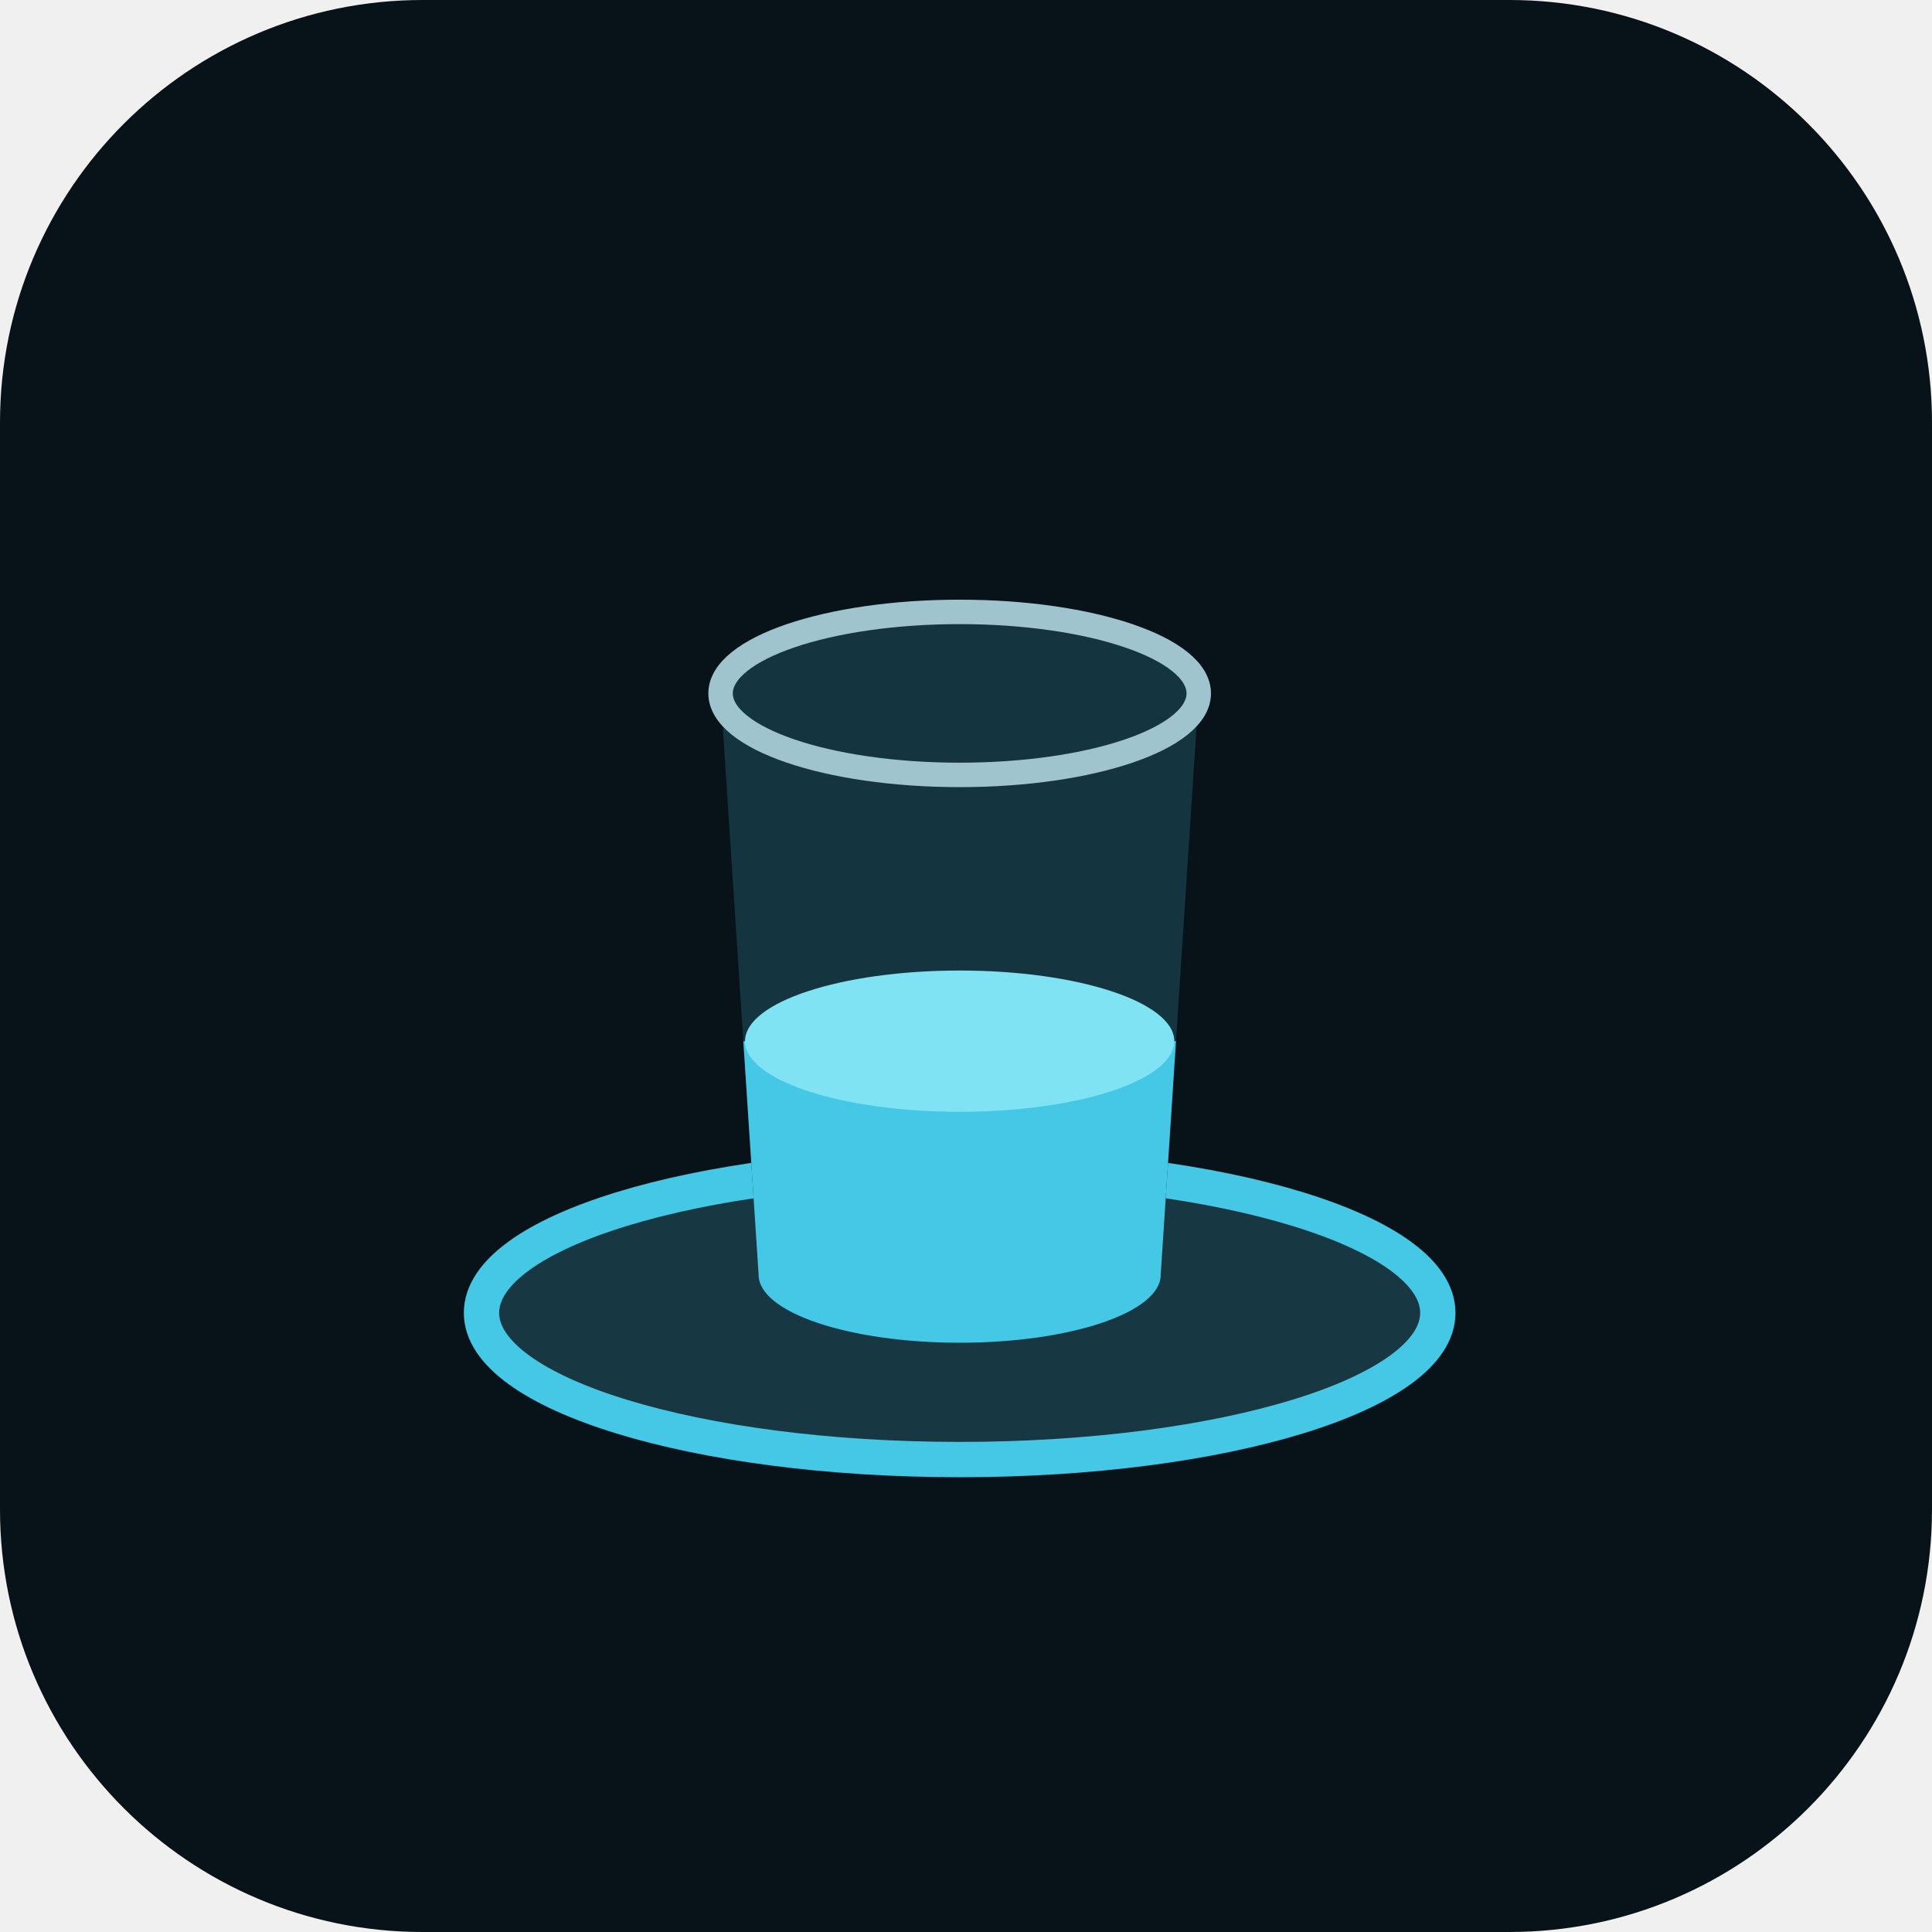
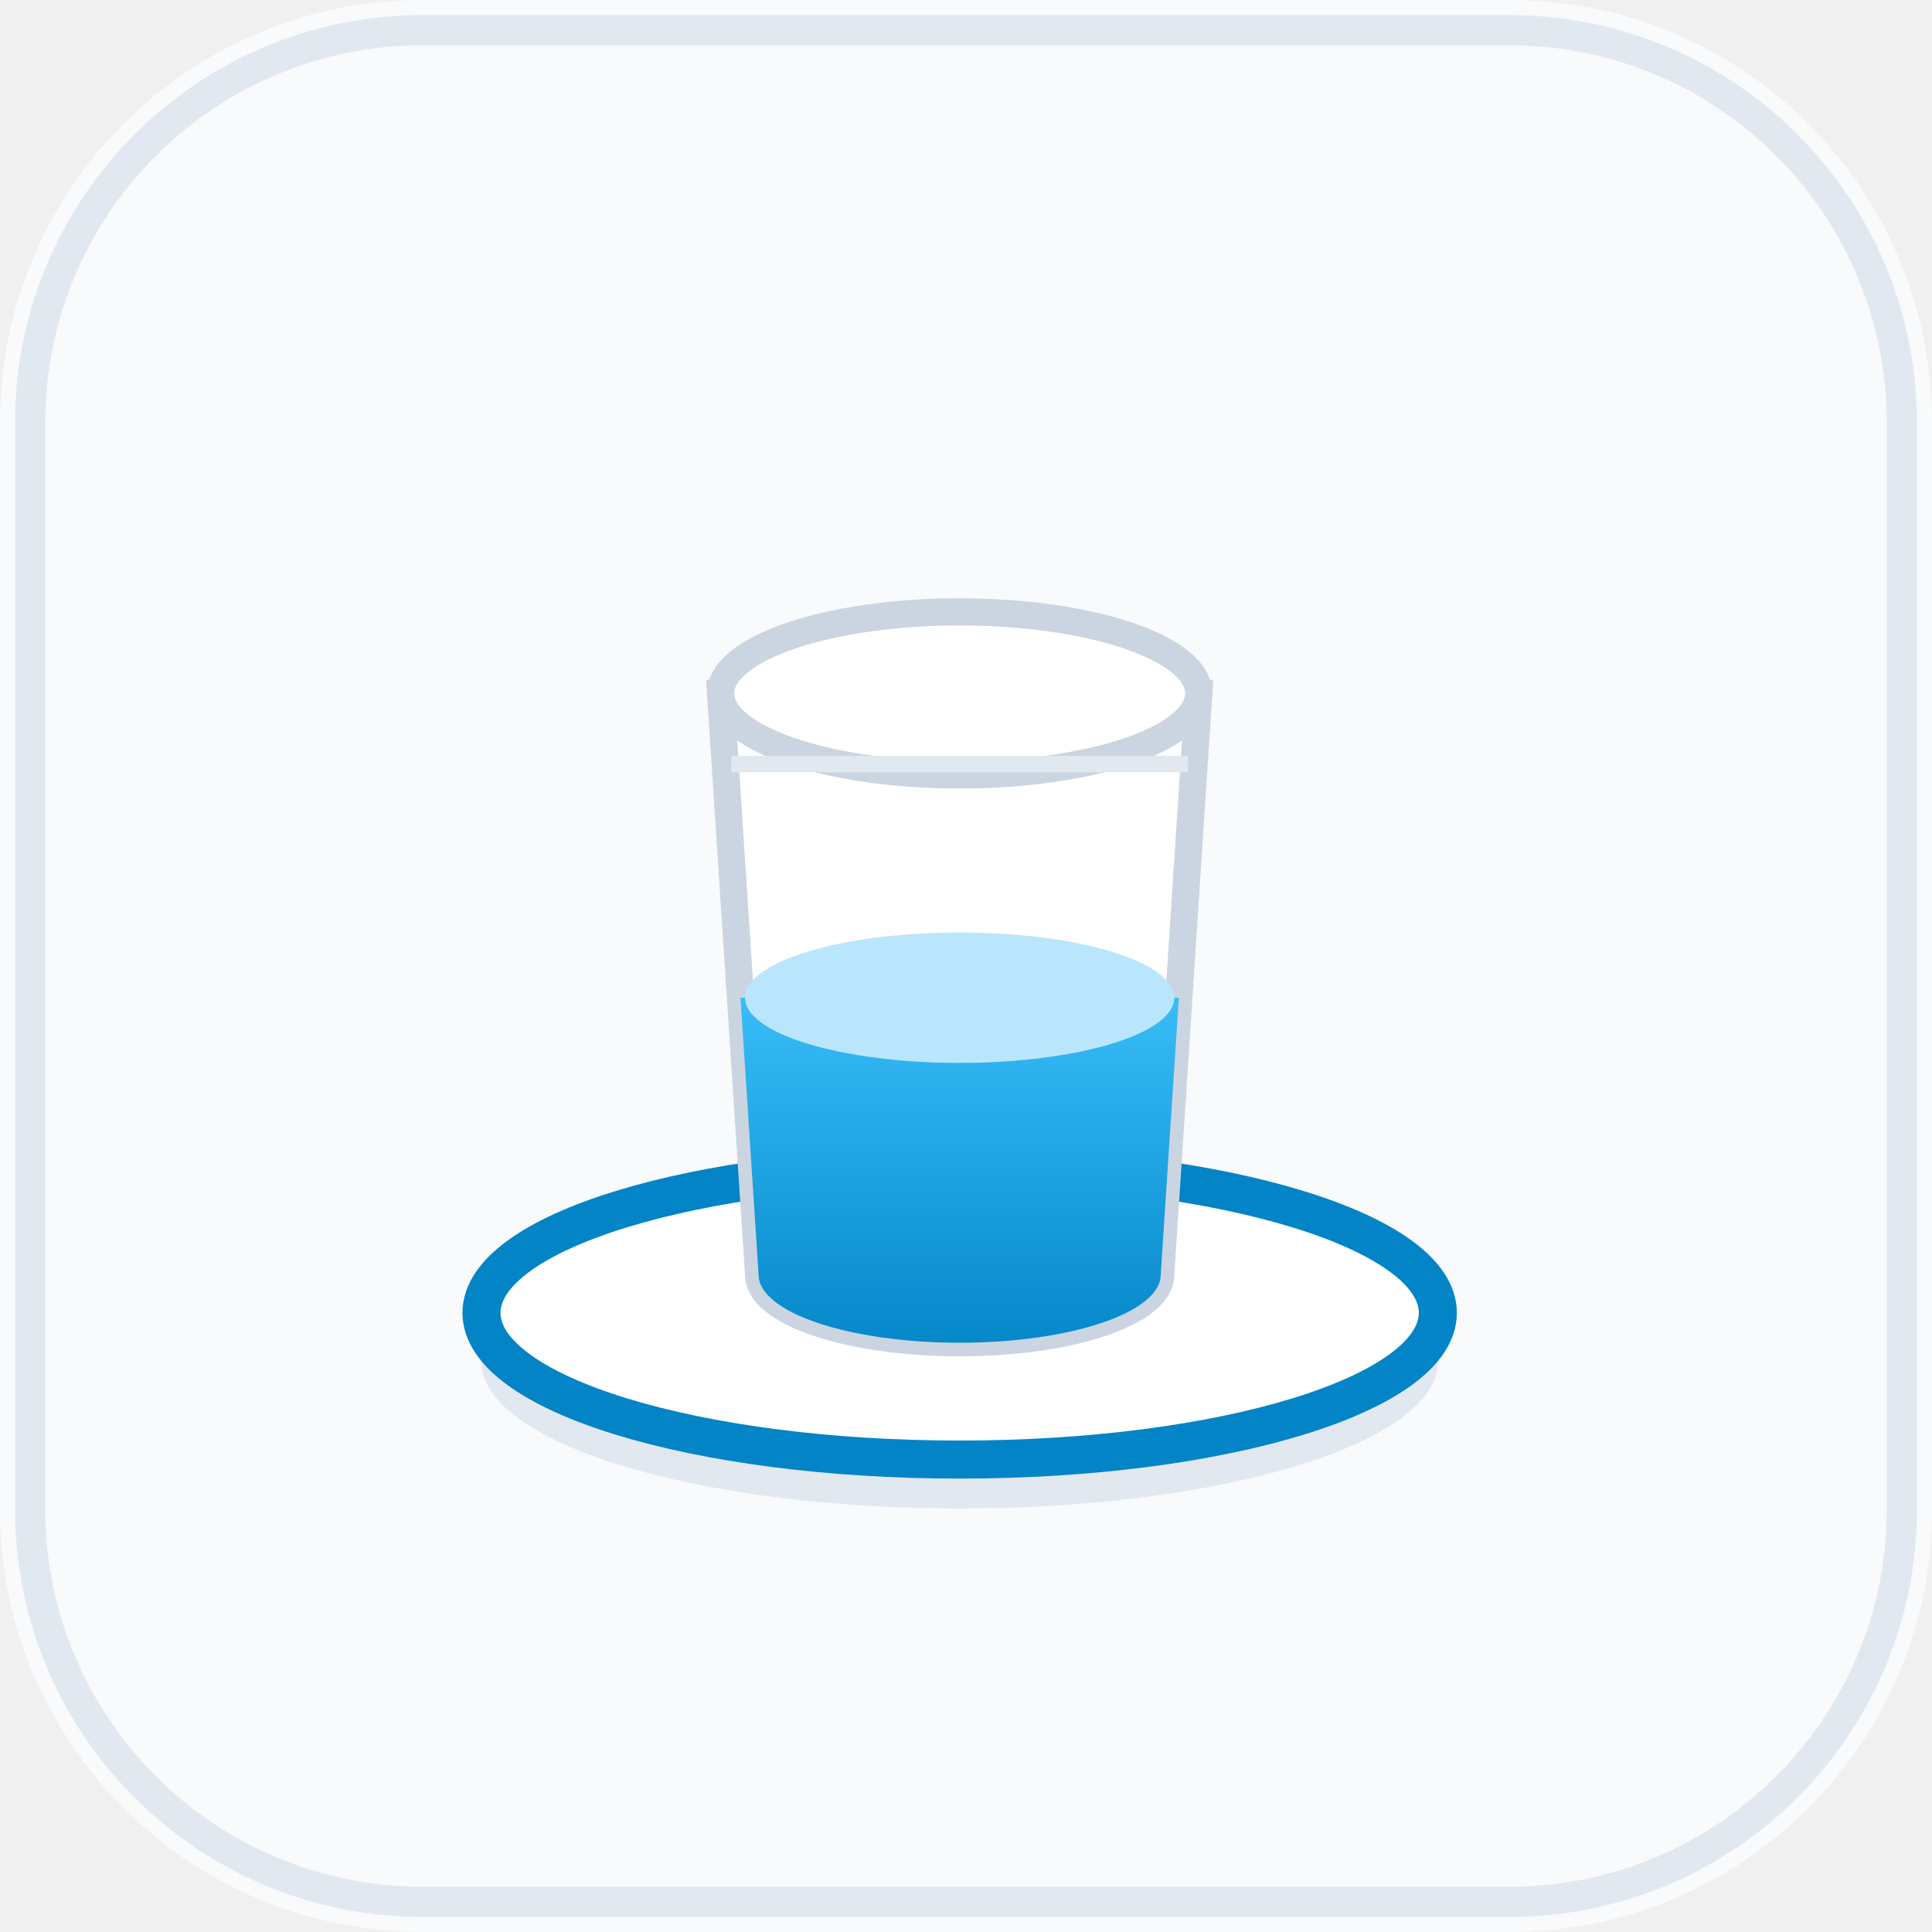
<svg xmlns="http://www.w3.org/2000/svg" viewBox="0 0 512 512" width="512" height="512" role="img" aria-label="Smart Hydration Coaster">
-   <rect width="512" height="512" rx="112" fill="#071219" />
+   <rect width="512" height="512" rx="112" fill="#F8FAFC" />
+   <rect x="8" y="8" width="496" height="496" rx="104" fill="none" stroke="#E2E8F0" stroke-width="8" />
  <defs>
    <clipPath id="body">
      <path d="M168,158 L182,372 A74,25 0 0 0 330,372 L344,158 Z" />
    </clipPath>
+     <linearGradient id="water" x1="0%" y1="0%" x2="0%" y2="100%">
+       <stop offset="0%" stop-color="#38BDF8" />
+       <stop offset="100%" stop-color="#0284C7" />
+     </linearGradient>
  </defs>
  <g transform="translate(70 70) scale(0.72)">
-     <ellipse cx="256" cy="404" rx="176" ry="54" fill="#071219" />
-     <ellipse cx="256" cy="386" rx="176" ry="54" fill="#173743" stroke="#44C8E6" stroke-width="13" />
-     <path d="M168,158 L182,372 A74,25 0 0 0 330,372 L344,158 Z" fill="#143440" />
+     <ellipse cx="256" cy="404" rx="176" ry="54" fill="#E2E8F0" />
+     <ellipse cx="256" cy="386" rx="176" ry="54" fill="#FFFFFF" stroke="#0284C7" stroke-width="14" />
+     <path d="M168,158 L182,372 A74,25 0 0 0 330,372 L344,158 Z" fill="#FFFFFF" stroke="#CBD5E1" stroke-width="10" />
    <g clip-path="url(#body)">
-       <rect x="160" y="286" width="192" height="120" fill="#44C8E6" />
+       <rect x="160" y="270" width="192" height="136" fill="url(#water)" />
    </g>
-     <ellipse cx="256" cy="286" rx="79" ry="26" fill="#7FE3F4" />
-     <ellipse cx="256" cy="158" rx="88" ry="30" fill="#143440" stroke="#9FC4CE" stroke-width="9" />
+     <ellipse cx="256" cy="270" rx="79" ry="24" fill="#BAE6FD" />
+     <ellipse cx="256" cy="158" rx="88" ry="30" fill="#FFFFFF" stroke="#CBD5E1" stroke-width="10" />
+     <line x1="172" y1="184" x2="340" y2="184" stroke="#E2E8F0" stroke-width="6" />
  </g>
</svg>
